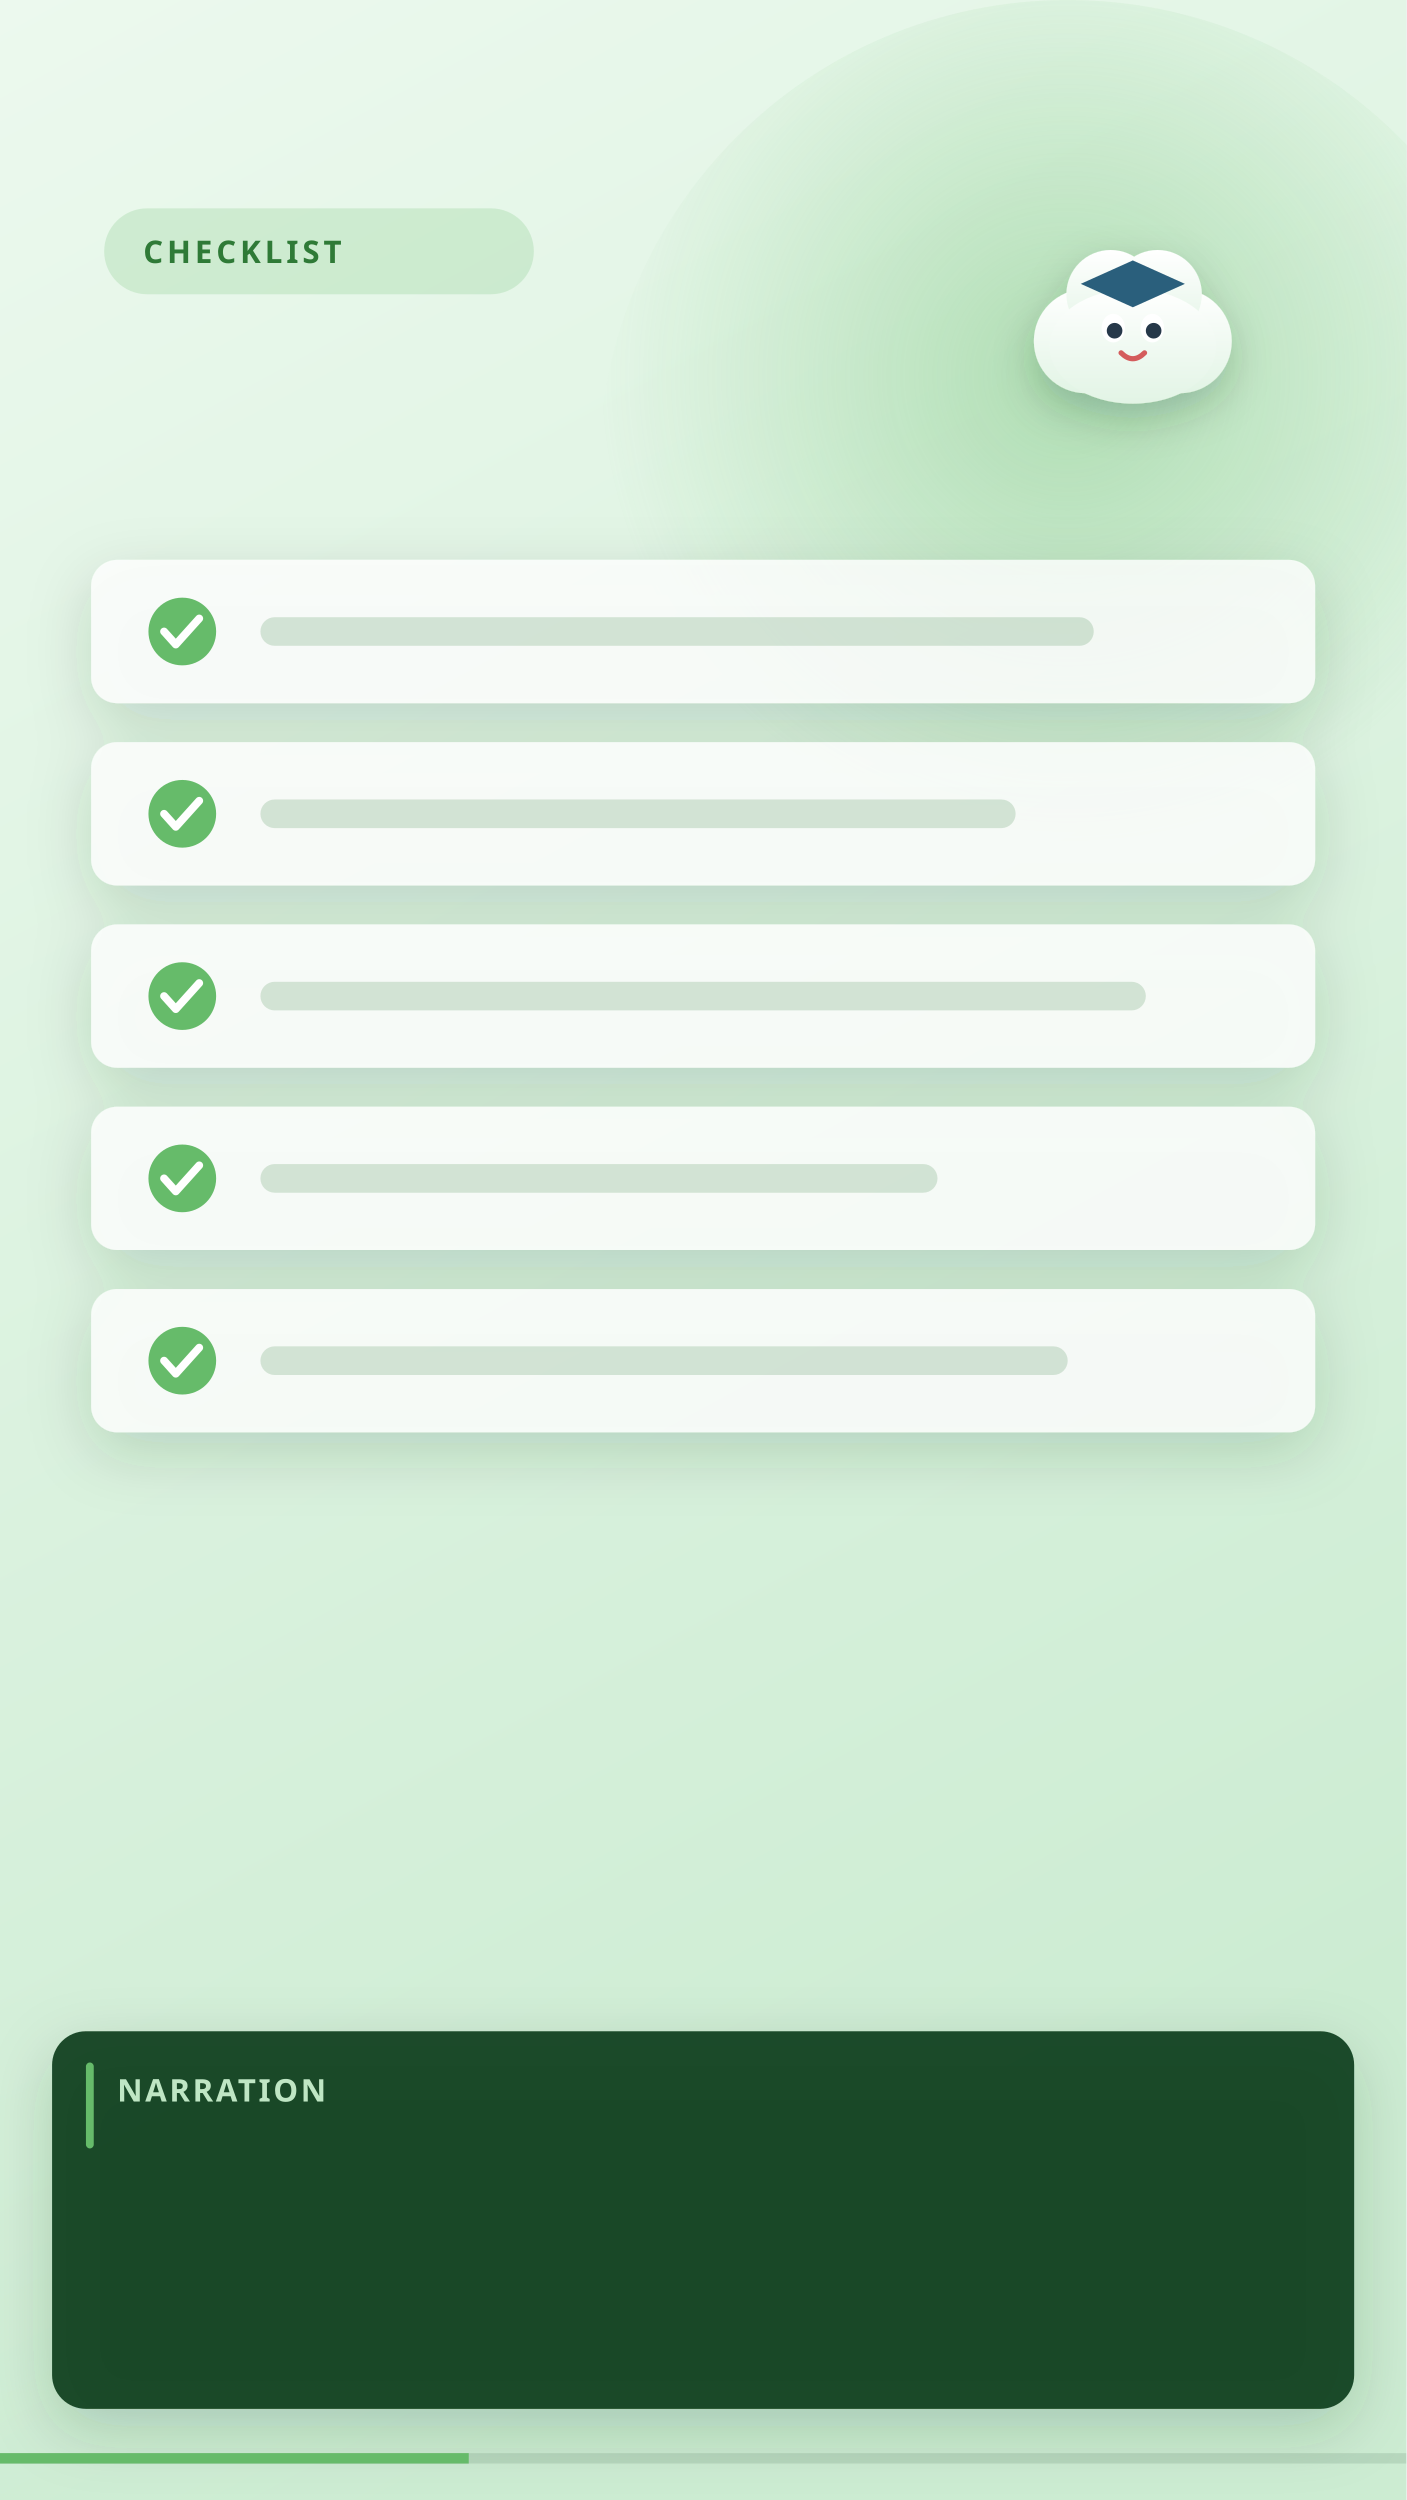
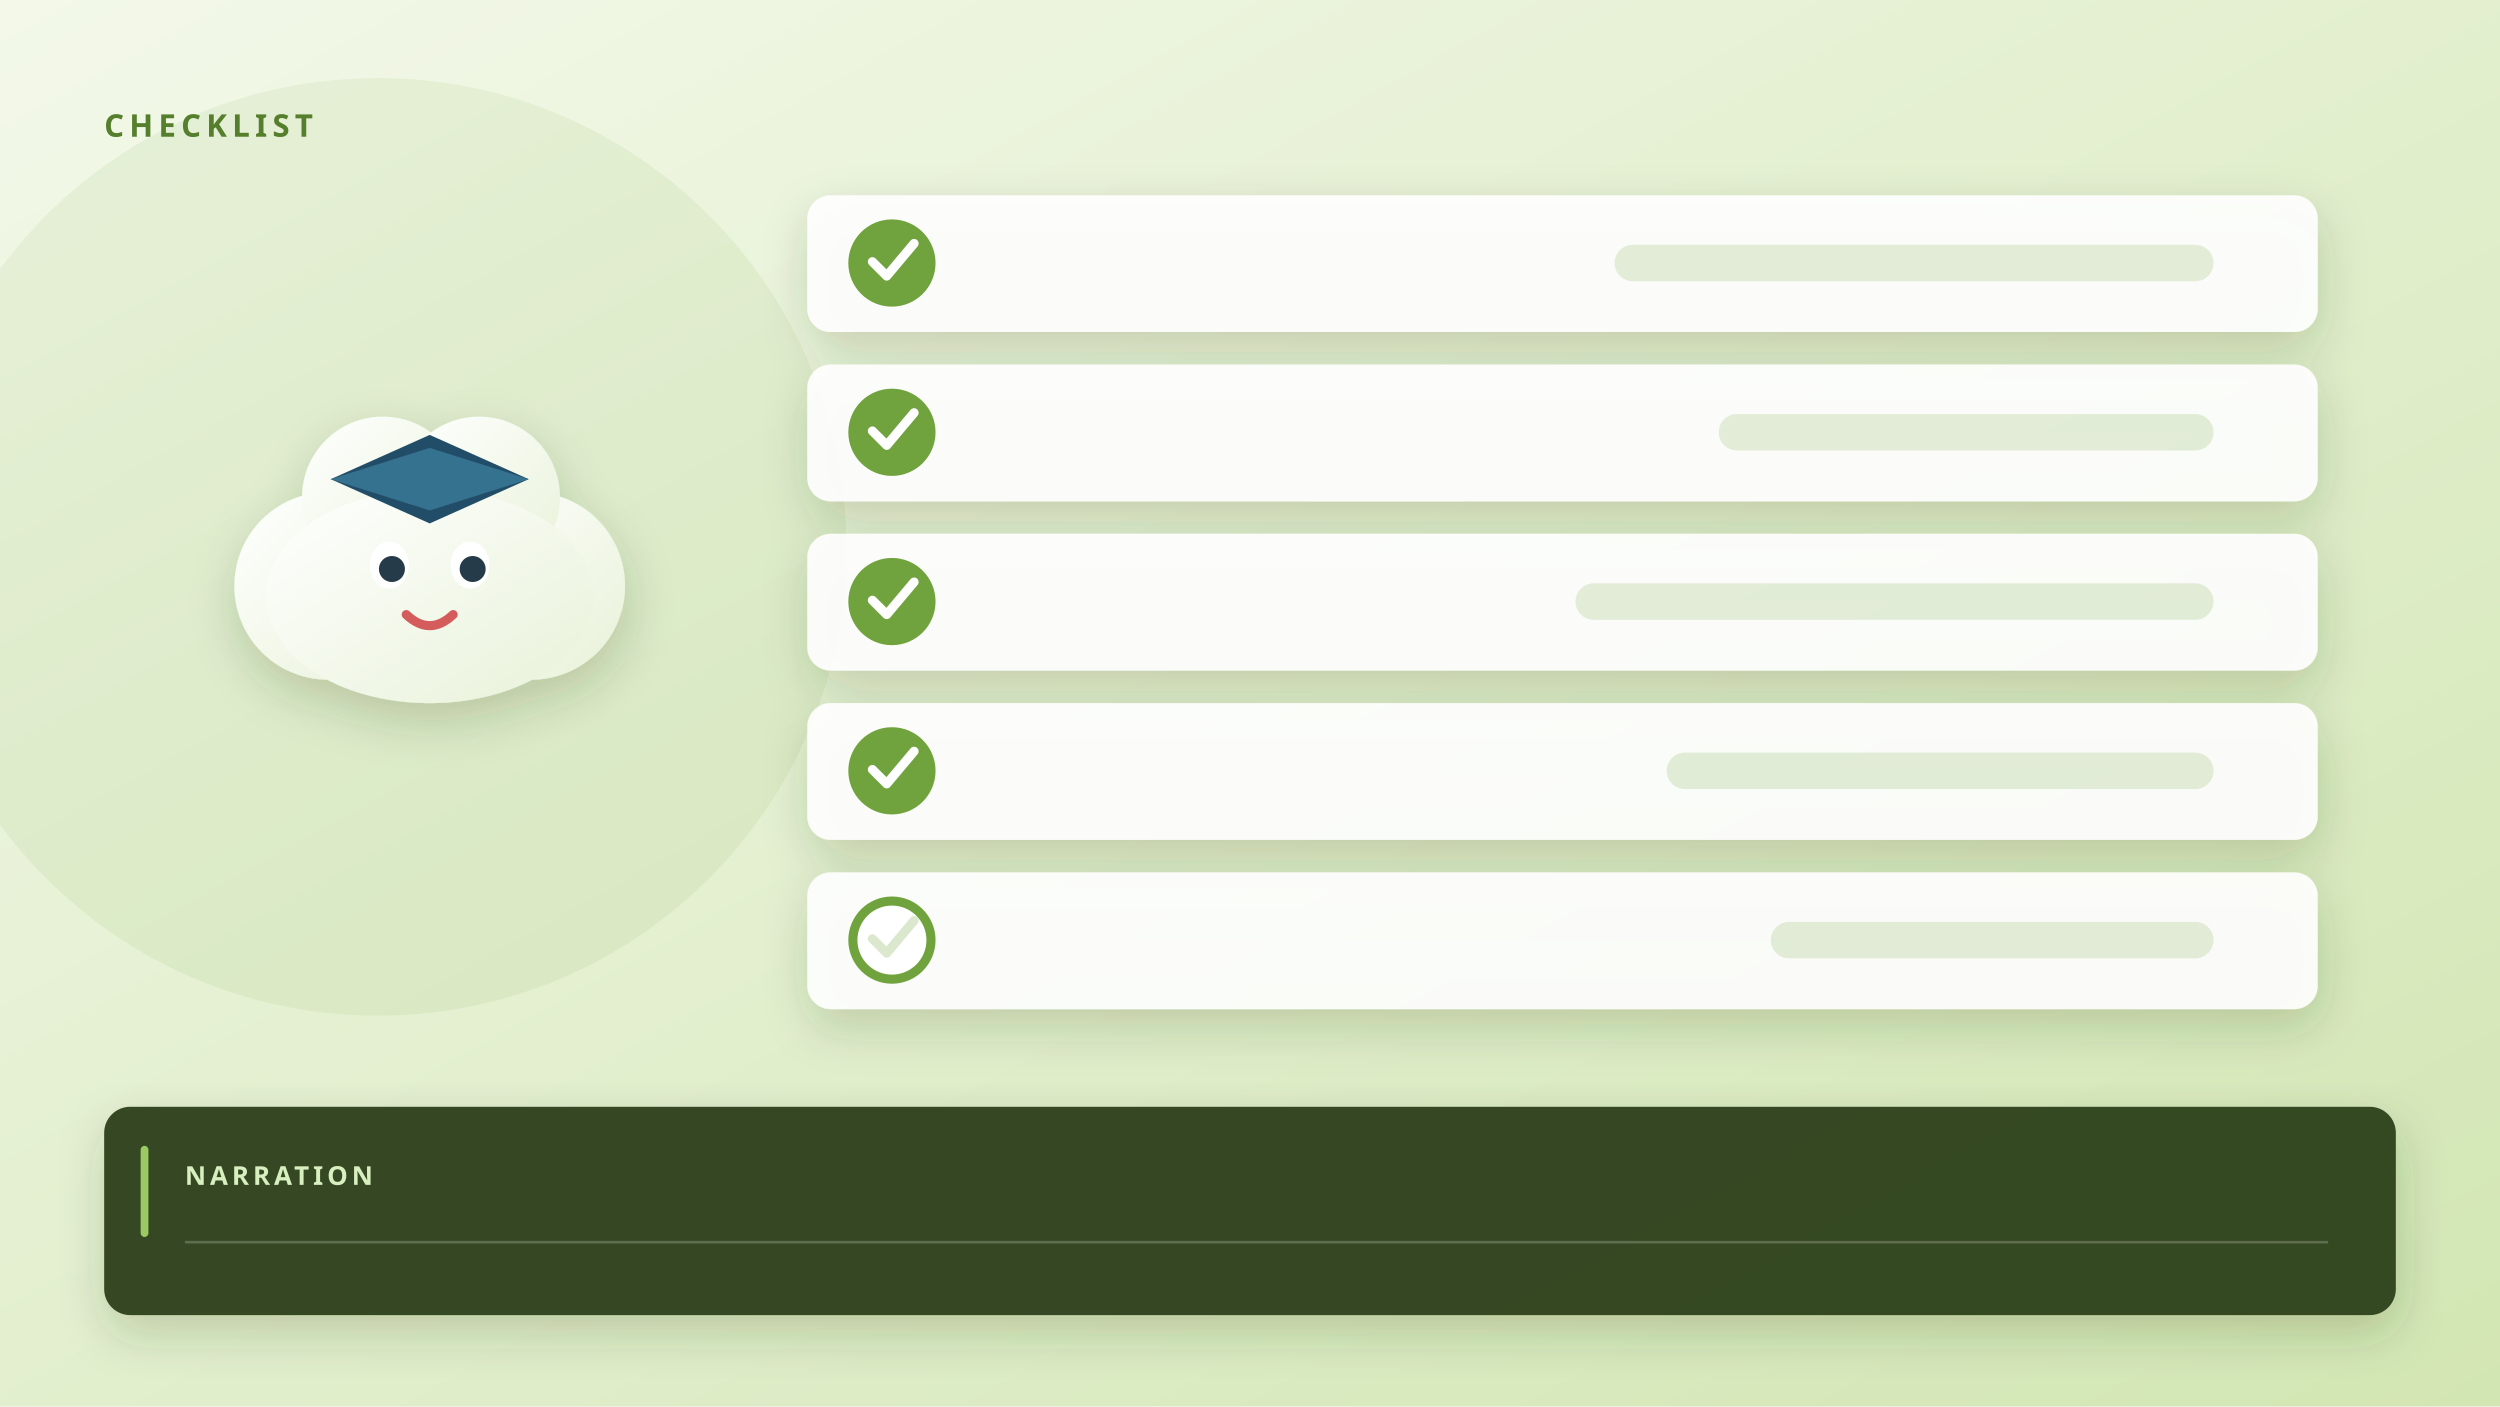
- <svg xmlns="http://www.w3.org/2000/svg" viewBox="0 0 1080 1920" width="1080" height="1920">
+ <svg xmlns="http://www.w3.org/2000/svg" viewBox="0 0 1920 1080" width="1920" height="1080">
  <defs>
-     <linearGradient id="bg" x1="0" y1="0" x2="0.3" y2="1">
-       <stop offset="0%" stop-color="#ecf9ee" />
-       <stop offset="100%" stop-color="#ccecd2" />
+     <linearGradient id="check-new-bg" x2="1" y2="1">
+       <stop stop-color="#f3f8e9" />
+       <stop offset="1" stop-color="#d2e6b3" />
    </linearGradient>
-     <radialGradient id="glow" cx="0.5" cy="0.4" r="0.5">
-       <stop offset="0%" stop-color="#66bb6a" stop-opacity="0.4" />
-       <stop offset="100%" stop-color="#66bb6a" stop-opacity="0" />
-     </radialGradient>
-     <linearGradient id="cloudFill" x1="0" y1="0" x2="0" y2="1">
-       <stop offset="0%" stop-color="#ffffff" />
-       <stop offset="100%" stop-color="#e2f4e5" />
+     <linearGradient id="check-new-cloud" y2="1">
+       <stop stop-color="#fff" />
+       <stop offset="1" stop-color="#e8f2d9" />
    </linearGradient>
-     <filter id="soft" x="-40%" y="-40%" width="180%" height="180%">
-       <feDropShadow dx="0" dy="16" stdDeviation="24" flood-color="#0f3d1e" flood-opacity="0.20" />
-     </filter>
-     <filter id="cloudShadow" x="-60%" y="-60%" width="220%" height="220%">
-       <feDropShadow dx="0" dy="12" stdDeviation="16" flood-color="#0f3d1e" flood-opacity="0.22" />
+     <filter id="check-new-shadow" x="-20%" y="-20%" width="140%" height="150%">
+       <feDropShadow dy="14" stdDeviation="18" flood-color="#263c18" flood-opacity=".2" />
    </filter>
  </defs>
-   <rect width="1080" height="1920" fill="url(#bg)" />
-   <circle cx="820" cy="360" r="360" fill="url(#glow)" />
-   <rect x="80" y="160" width="330" height="66" rx="33" fill="#66bb6a" opacity="0.2" />
-   <text x="110" y="202" fill="#2f7a37" font-family="'Segoe UI', sans-serif" font-size="24" font-weight="800" letter-spacing="3">CHECKLIST</text>
-   <g transform="translate(870, 250)" filter="url(#cloudShadow)">
-     <g>
-       <circle cx="-36" cy="12" r="40" fill="url(#cloudFill)" />
-       <circle cx="36" cy="12" r="40" fill="url(#cloudFill)" />
-       <circle cx="-17" cy="-24" r="34" fill="url(#cloudFill)" />
-       <circle cx="19" cy="-24" r="34" fill="url(#cloudFill)" />
-       <ellipse cx="0" cy="16" rx="64" ry="44" fill="url(#cloudFill)" />
-     </g>
-     <polygon points="-40,-32 0,-50 40,-32 0,-14" fill="#2c5f7c" />
-     <ellipse cx="-15" cy="2" rx="9" ry="11" fill="#fff" />
-     <circle cx="-14" cy="4" r="6" fill="#25384a" />
-     <ellipse cx="15" cy="2" rx="9" ry="11" fill="#fff" />
-     <circle cx="16" cy="4" r="6" fill="#25384a" />
-     <path d="M-9,21 Q0,30 9,21" fill="none" stroke="#d45b5b" stroke-width="4" stroke-linecap="round" />
+   <rect width="1920" height="1080" fill="url(#check-new-bg)" />
+   <circle cx="290" cy="420" r="360" fill="#78a943" opacity=".1" />
+   <text x="80" y="105" fill="#557f2c" font-family="Segoe UI, sans-serif" font-size="24" font-weight="800" letter-spacing="4">CHECKLIST</text>
+   <g transform="translate(330 430)" filter="url(#check-new-shadow)">
+     <circle cx="-78" cy="20" r="72" fill="url(#check-new-cloud)" />
+     <circle cx="78" cy="20" r="72" fill="url(#check-new-cloud)" />
+     <circle cx="-36" cy="-48" r="62" fill="url(#check-new-cloud)" />
+     <circle cx="38" cy="-48" r="62" fill="url(#check-new-cloud)" />
+     <ellipse cy="28" rx="126" ry="82" fill="url(#check-new-cloud)" />
+     <polygon points="-76,-62 0,-96 76,-62 0,-28" fill="#244e68" />
+     <polygon points="-76,-62 0,-86 76,-62 0,-38" fill="#36728f" />
+     <ellipse cx="-31" cy="4" rx="15" ry="18" fill="#fff" />
+     <circle cx="-29" cy="7" r="10" fill="#263b4a" />
+     <ellipse cx="31" cy="4" rx="15" ry="18" fill="#fff" />
+     <circle cx="33" cy="7" r="10" fill="#263b4a" />
+     <path d="M-18 42Q0 59 18 42" fill="none" stroke="#d45b5b" stroke-width="7" stroke-linecap="round" />
  </g>
-   <g filter="url(#soft)">
-     <rect x="70" y="430" width="940" height="110" rx="20" fill="#ffffff" opacity="0.8" />
-     <rect x="70" y="570" width="940" height="110" rx="20" fill="#ffffff" opacity="0.8" />
-     <rect x="70" y="710" width="940" height="110" rx="20" fill="#ffffff" opacity="0.8" />
-     <rect x="70" y="850" width="940" height="110" rx="20" fill="#ffffff" opacity="0.8" />
-     <rect x="70" y="990" width="940" height="110" rx="20" fill="#ffffff" opacity="0.8" />
+   <g filter="url(#check-new-shadow)">
+     <rect x="620" y="150" width="1160" height="105" rx="18" fill="#fff" opacity=".9" />
+     <rect x="620" y="280" width="1160" height="105" rx="18" fill="#fff" opacity=".9" />
+     <rect x="620" y="410" width="1160" height="105" rx="18" fill="#fff" opacity=".9" />
+     <rect x="620" y="540" width="1160" height="105" rx="18" fill="#fff" opacity=".9" />
+     <rect x="620" y="670" width="1160" height="105" rx="18" fill="#fff" opacity=".9" />
  </g>
-   <g>
-     <circle cx="140" cy="485" r="26" fill="#66bb6a" />
-     <path d="M126,485 l9,10 l18,-20" fill="none" stroke="#fff" stroke-width="6" stroke-linecap="round" stroke-linejoin="round" />
-     <rect x="200" y="474" width="640" height="22" rx="11" fill="#2f7a37" opacity="0.18" />
-     <circle cx="140" cy="625" r="26" fill="#66bb6a" />
-     <path d="M126,625 l9,10 l18,-20" fill="none" stroke="#fff" stroke-width="6" stroke-linecap="round" stroke-linejoin="round" />
-     <rect x="200" y="614" width="580" height="22" rx="11" fill="#2f7a37" opacity="0.18" />
-     <circle cx="140" cy="765" r="26" fill="#66bb6a" />
-     <path d="M126,765 l9,10 l18,-20" fill="none" stroke="#fff" stroke-width="6" stroke-linecap="round" stroke-linejoin="round" />
-     <rect x="200" y="754" width="680" height="22" rx="11" fill="#2f7a37" opacity="0.18" />
-     <circle cx="140" cy="905" r="26" fill="#66bb6a" />
-     <path d="M126,905 l9,10 l18,-20" fill="none" stroke="#fff" stroke-width="6" stroke-linecap="round" stroke-linejoin="round" />
-     <rect x="200" y="894" width="520" height="22" rx="11" fill="#2f7a37" opacity="0.18" />
-     <circle cx="140" cy="1045" r="26" fill="#66bb6a" />
-     <path d="M126,1045 l9,10 l18,-20" fill="none" stroke="#fff" stroke-width="6" stroke-linecap="round" stroke-linejoin="round" />
-     <rect x="200" y="1034" width="620" height="22" rx="11" fill="#2f7a37" opacity="0.18" />
+   <g fill="none" stroke="#70a33d" stroke-width="7" stroke-linecap="round" stroke-linejoin="round">
+     <circle cx="685" cy="202" r="30" fill="#70a33d" />
+     <path d="M670 201L681 212 702 187" stroke="#fff" />
+     <circle cx="685" cy="332" r="30" fill="#70a33d" />
+     <path d="M670 331L681 342 702 317" stroke="#fff" />
+     <circle cx="685" cy="462" r="30" fill="#70a33d" />
+     <path d="M670 461L681 472 702 447" stroke="#fff" />
+     <circle cx="685" cy="592" r="30" fill="#70a33d" />
+     <path d="M670 591L681 602 702 577" stroke="#fff" />
+     <circle cx="685" cy="722" r="30" fill="#fff" />
+     <path d="M670 721L681 732 702 707" opacity=".25" />
  </g>
-   <g filter="url(#soft)">
-     <rect x="40" y="1560" width="1000" height="290" rx="26" fill="#0f3d1e" opacity="0.92" />
+   <g fill="#70a33d" opacity=".18">
+     <rect x="1240" y="188" width="460" height="28" rx="14" />
+     <rect x="1320" y="318" width="380" height="28" rx="14" />
+     <rect x="1210" y="448" width="490" height="28" rx="14" />
+     <rect x="1280" y="578" width="420" height="28" rx="14" />
+     <rect x="1360" y="708" width="340" height="28" rx="14" />
  </g>
-   <rect x="66" y="1584" width="6" height="66" rx="3" fill="#66bb6a" />
-   <text x="90" y="1614" fill="#bfe6c4" font-family="'Segoe UI', sans-serif" font-size="24" font-weight="800" letter-spacing="2">NARRATION</text>
-   <rect x="0" y="1884" width="1080" height="8" fill="#0f3d1e" opacity="0.12" />
-   <rect x="0" y="1884" width="360" height="8" fill="#66bb6a" />
+   <rect x="80" y="850" width="1760" height="160" rx="20" fill="#2d431f" opacity=".96" filter="url(#check-new-shadow)" />
+   <rect x="108" y="880" width="6" height="70" rx="3" fill="#9bca65" />
+   <text x="142" y="910" fill="#d8efbf" font-family="Segoe UI, sans-serif" font-size="20" font-weight="800" letter-spacing="3">NARRATION</text>
+   <line x1="142" y1="954" x2="1788" y2="954" stroke="#fff" stroke-opacity=".2" stroke-width="2" />
</svg>
